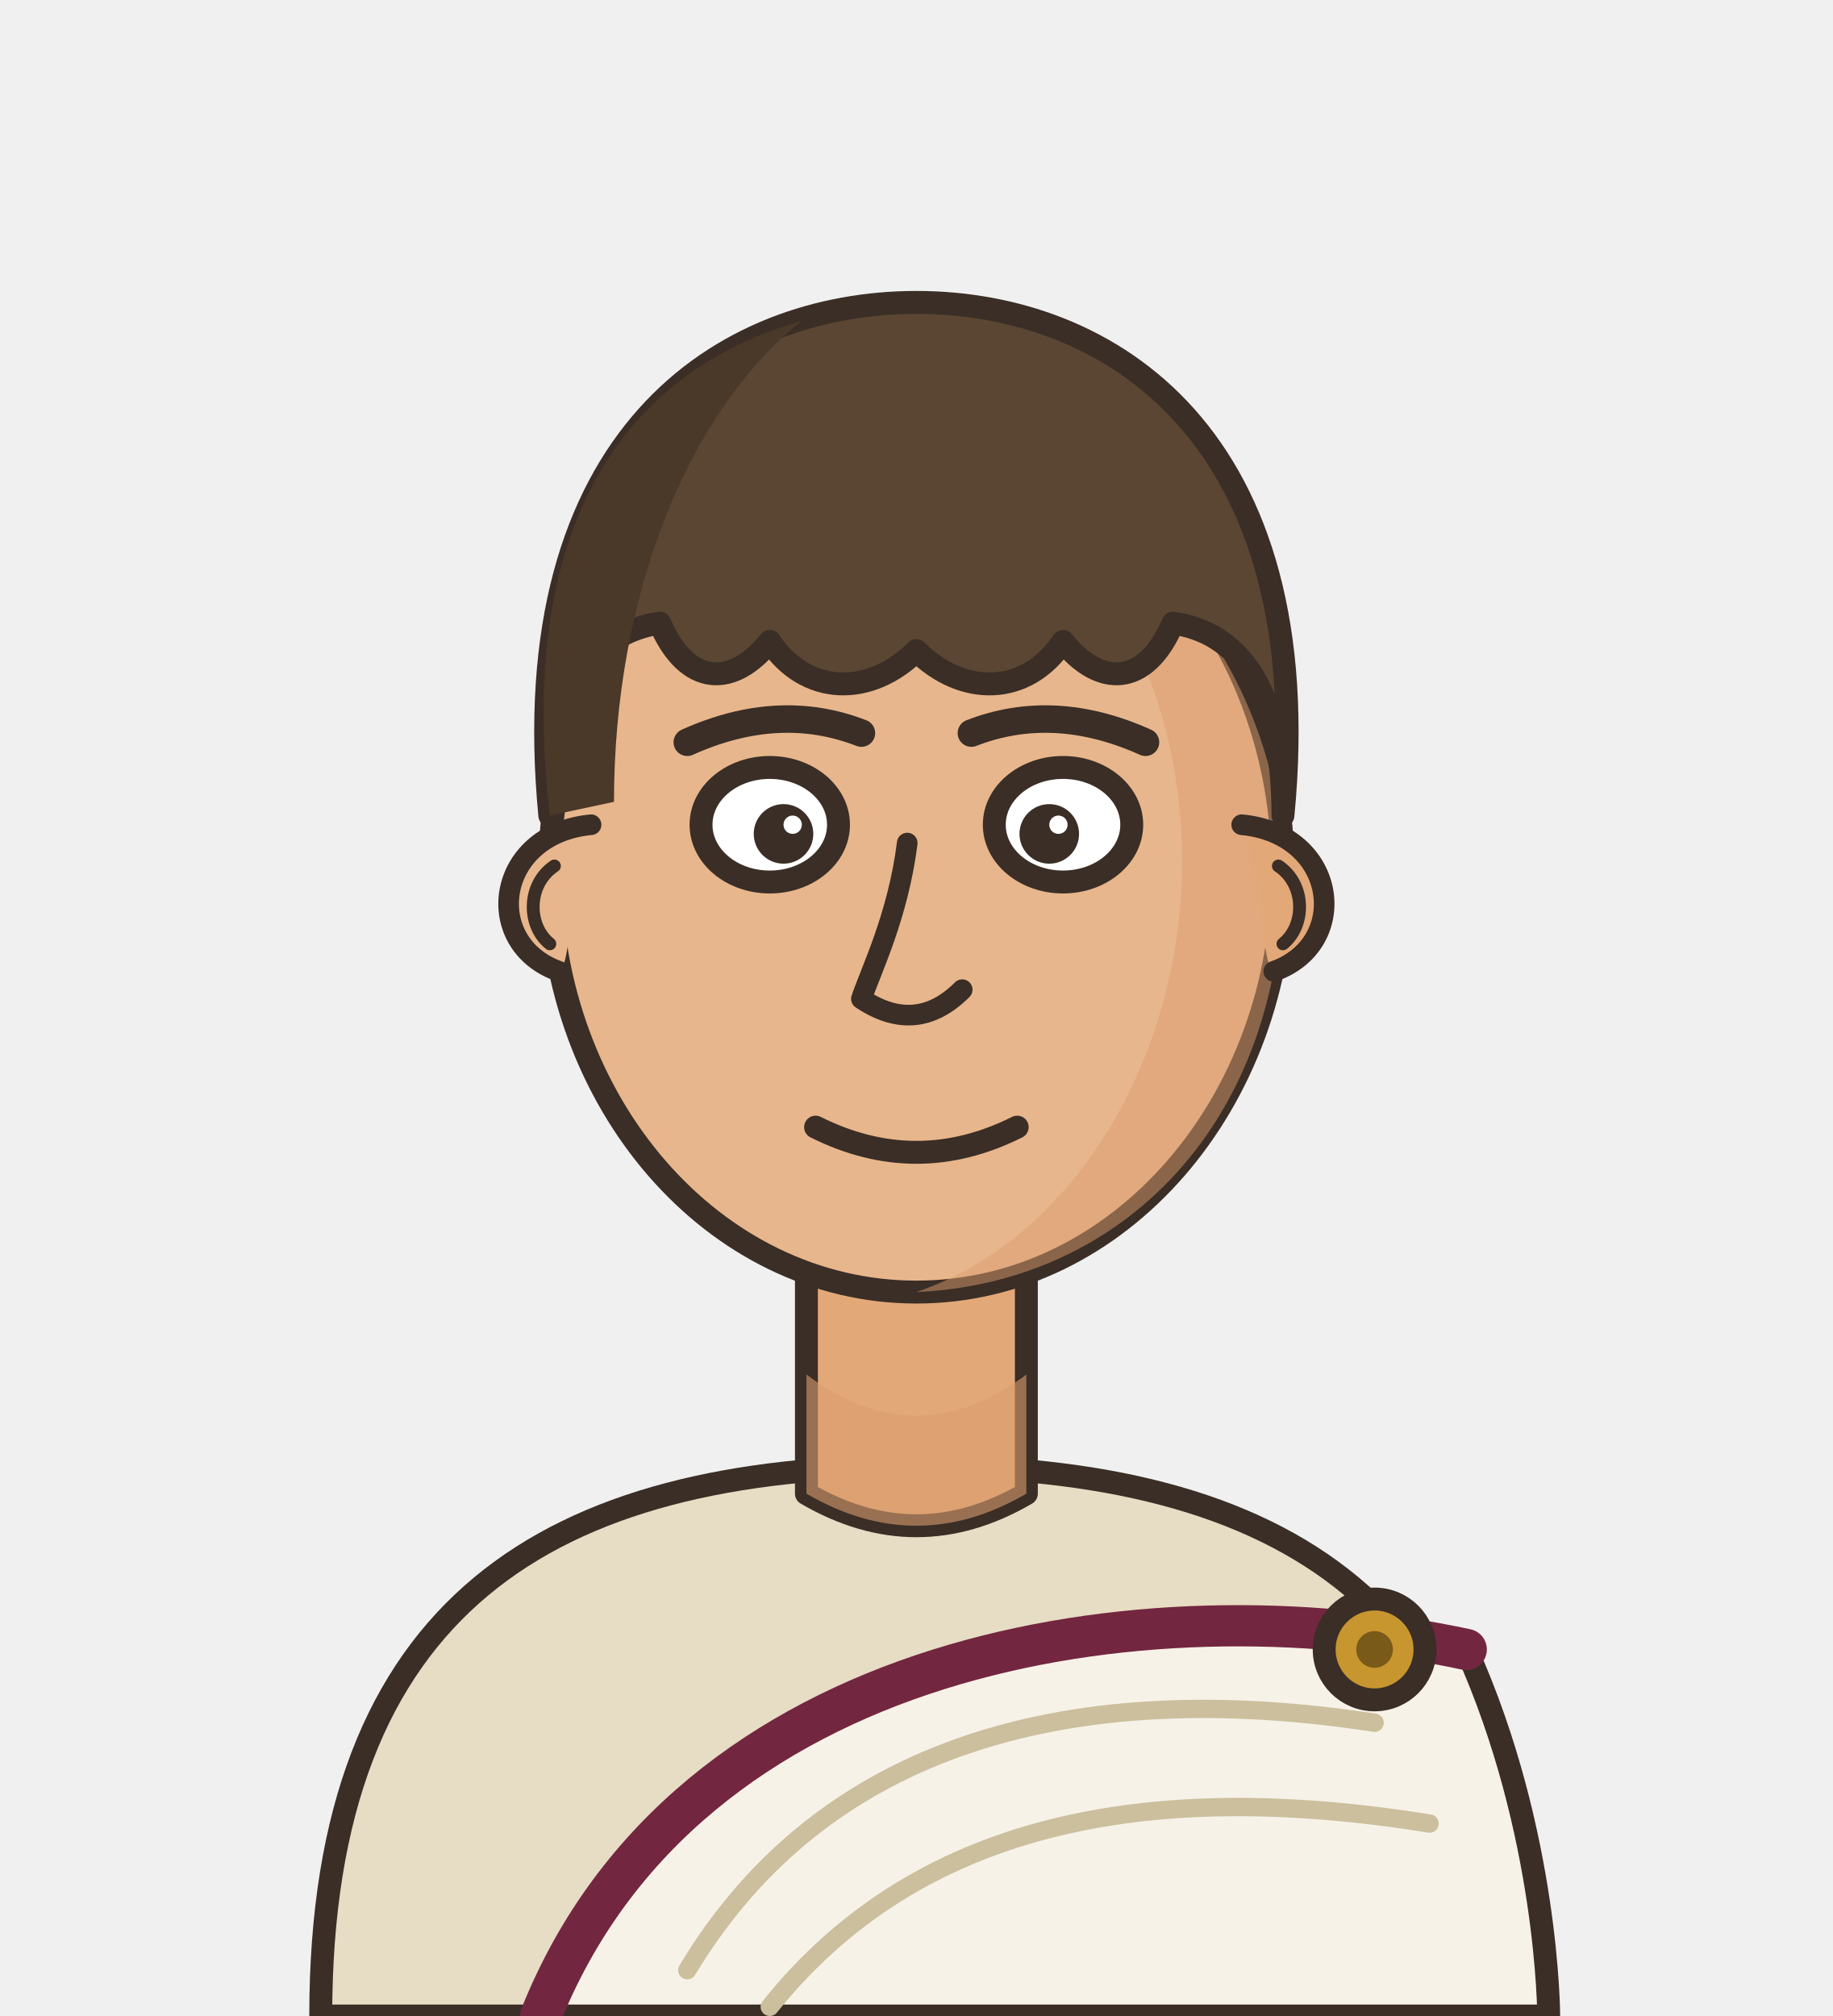
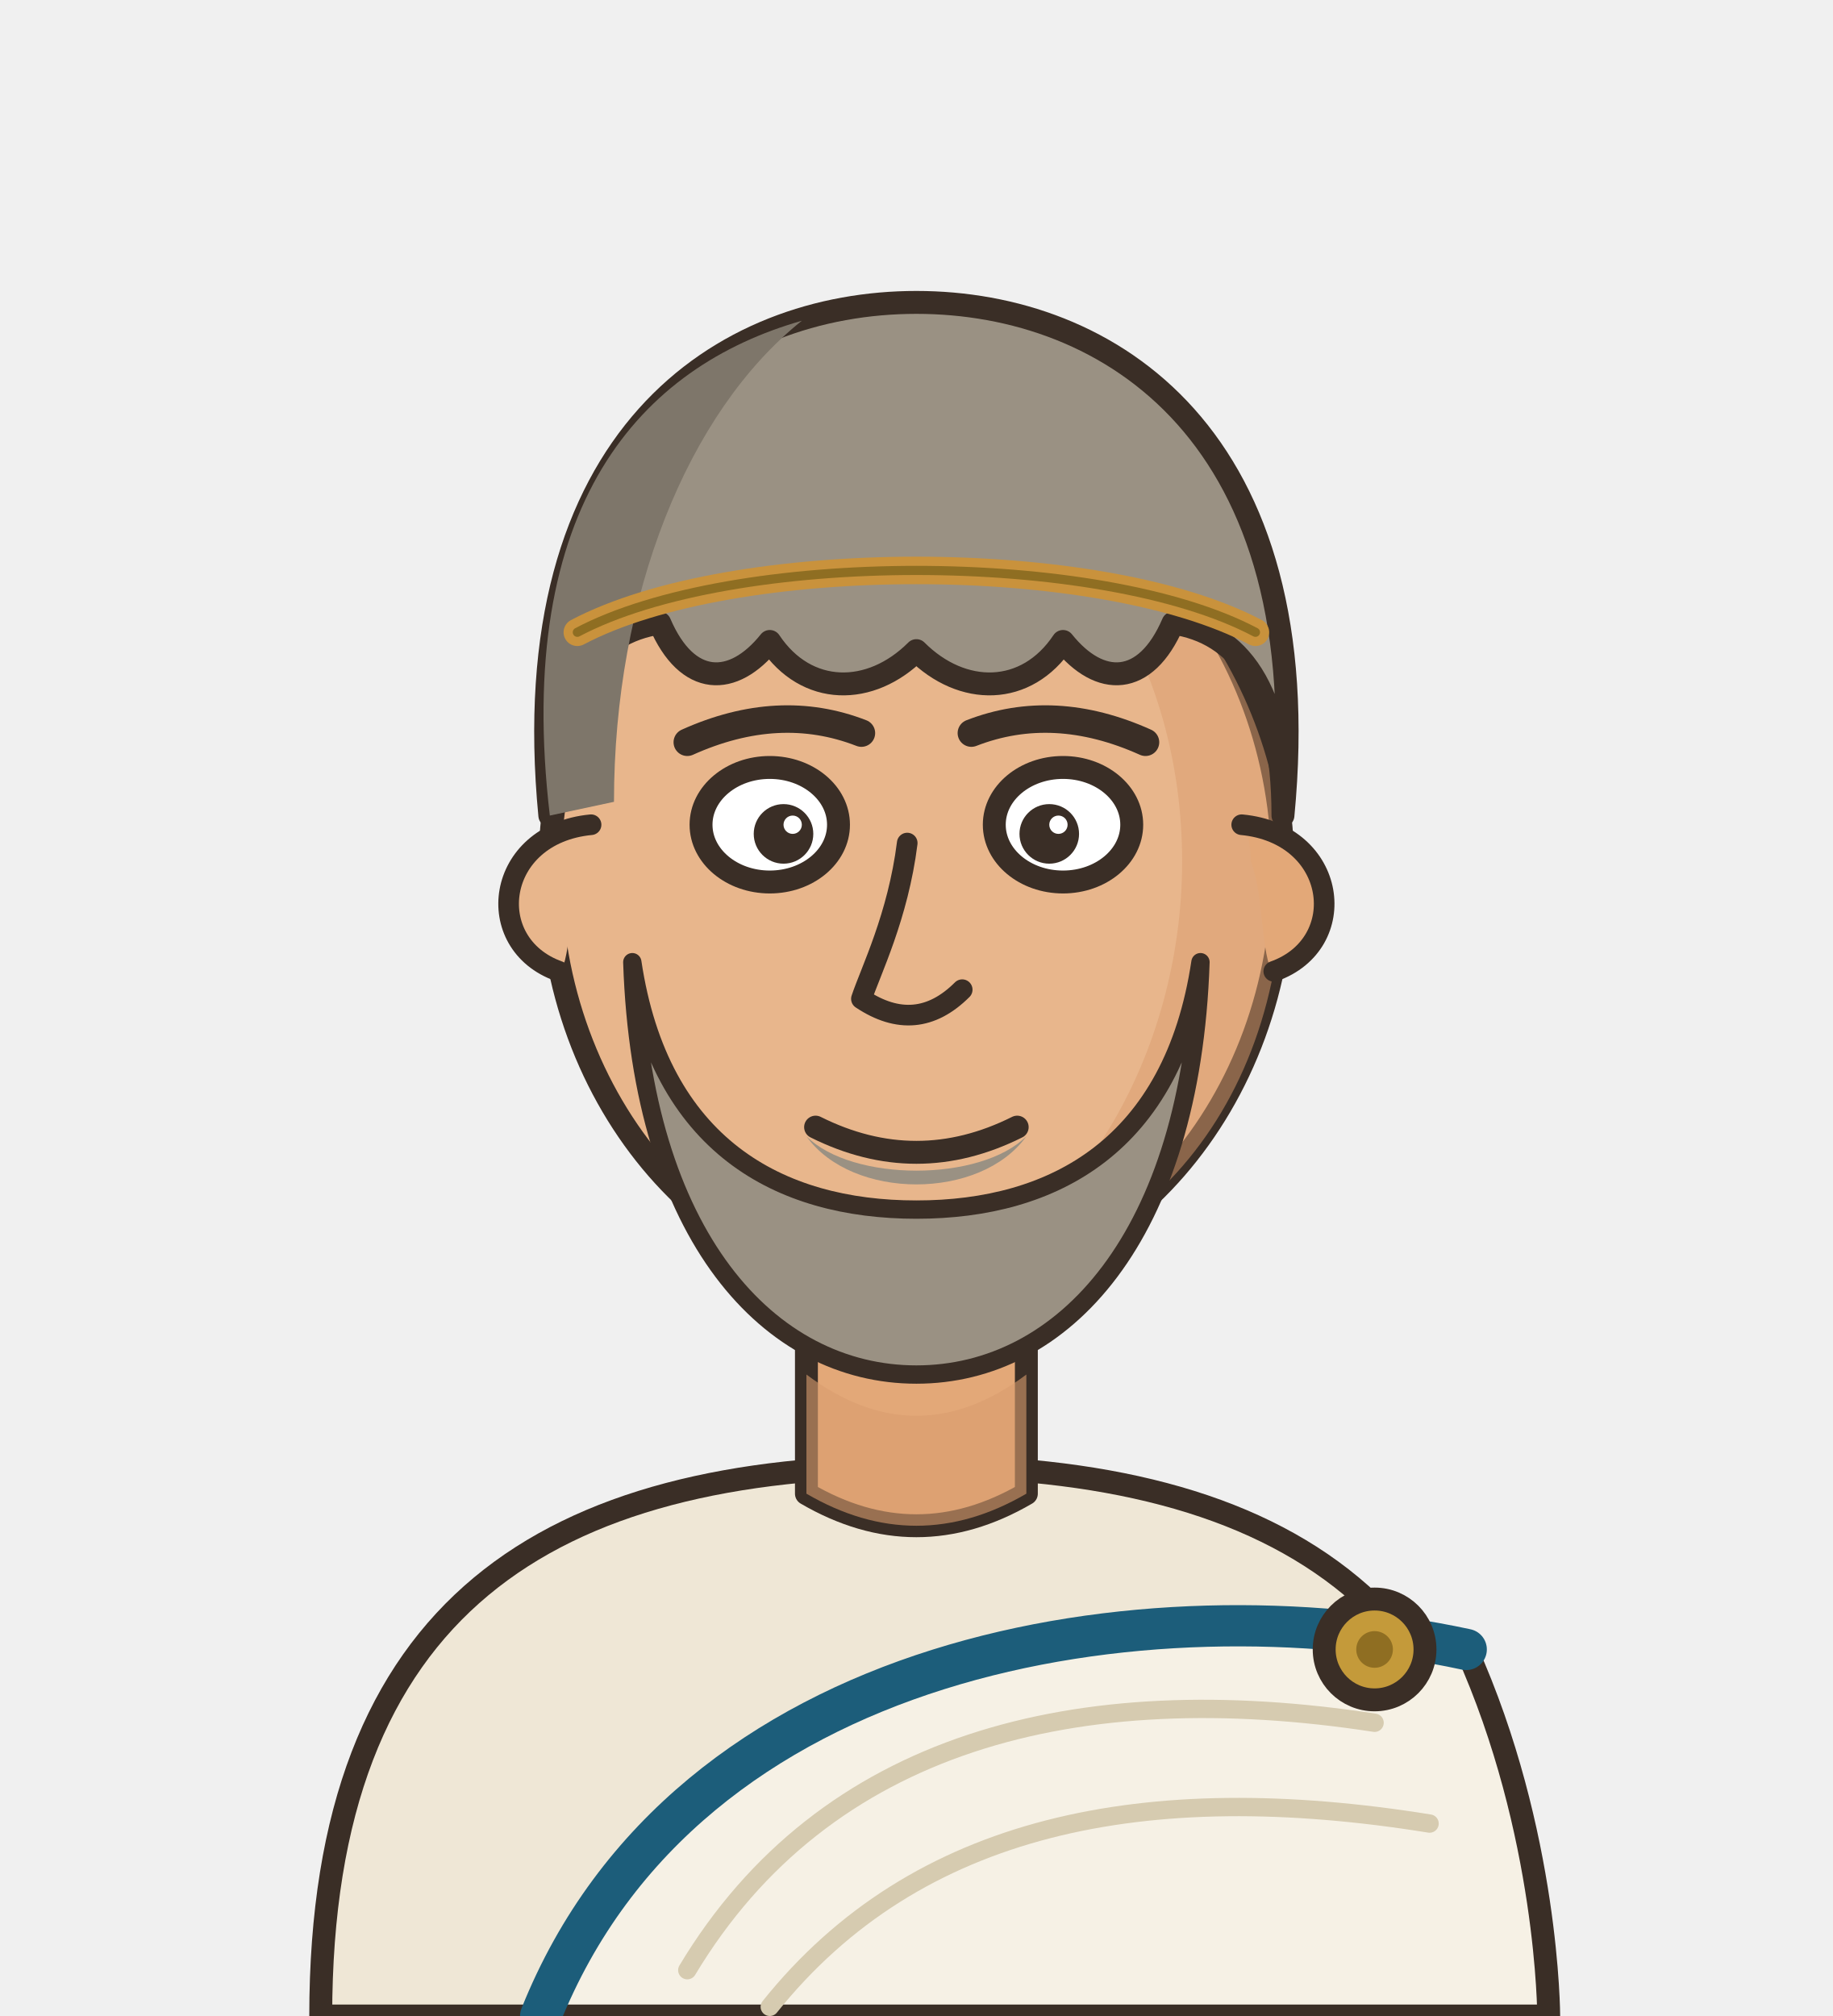
<svg xmlns="http://www.w3.org/2000/svg" width="400" height="440" viewBox="0 0 400 440">
  <g stroke="#3A2E26" stroke-width="5" stroke-linejoin="round" stroke-linecap="round">
-     <path d="M70 440 C70 350 120 320 200 320 C280 320 330 350 330 440 Z" fill="#E7DCC4" />
-     <path d="M118 440 C150 360 250 345 320 360 C338 400 338 440 338 440 Z" fill="#F7F2E8" />
-     <path d="M150 430 C180 380 235 366 300 376" fill="none" stroke="#CBBF9E" stroke-width="4" />
-     <path d="M168 438 C200 398 250 388 312 398" fill="none" stroke="#CBBF9E" stroke-width="4" />
-     <path d="M118 440 C150 360 250 345 320 360" fill="none" stroke="#732640" stroke-width="9" />
-     <circle cx="300" cy="360" r="11" fill="#C8962F" />
-     <circle cx="300" cy="360" r="4" fill="#7A5A18" stroke="none" />
+     <path d="M70 440 C70 350 120 320 200 320 C280 320 330 350 330 440 Z" fill="#EFE7D6" />
+     <path d="M118 440 C150 360 250 345 320 360 C338 400 338 440 338 440 Z" fill="#F6F1E5" />
+     <path d="M150 430 C180 380 235 366 300 376" fill="none" stroke="#D6CBB0" stroke-width="4" />
+     <path d="M168 438 C200 398 250 388 312 398" fill="none" stroke="#D6CBB0" stroke-width="4" />
+     <path d="M118 440 C150 360 250 345 320 360" fill="none" stroke="#1C5D7A" stroke-width="9" />
+     <circle cx="300" cy="360" r="11" fill="#C49A3A" />
+     <circle cx="300" cy="360" r="4" fill="#8F6E22" stroke="none" />
    <path d="M176 274 L176 326 Q200 340 224 326 L224 274 Z" fill="#E3A878" />
    <path d="M176 300 Q200 318 224 300 L224 326 Q200 340 176 326 Z" fill="#D99C6E" stroke="none" opacity="0.6" />
    <ellipse cx="200" cy="190" rx="80" ry="92" fill="#E8B68C" />
    <path d="M200 100 C250 104 280 150 280 190 C280 245 245 280 200 282 C235 270 258 230 258 188 C258 145 235 108 200 100 Z" fill="#D99C6E" stroke="none" opacity="0.5" />
    <path d="M129 179 C107 180 103 207 122 213 C125 208 124 196 127 188 C127 184 128 181 129 179 Z" fill="#E8B68C" stroke="none" />
    <path d="M271 179 C293 180 297 207 278 213 C275 208 276 196 273 188 C273 184 272 181 271 179 Z" fill="#E3A878" stroke="none" />
    <path d="M129 180 C108 182 105 206 122 212" fill="none" stroke="#3A2E26" stroke-width="4.5" />
    <path d="M271 180 C292 182 295 206 278 212" fill="none" stroke="#3A2E26" stroke-width="4.5" />
-     <path d="M121 189 C115 193 115 202 120 206" fill="none" stroke="#3A2E26" stroke-width="2.8" />
-     <path d="M279 189 C285 193 285 202 280 206" fill="none" stroke="#3A2E26" stroke-width="2.8" />
-     <path d="M120 178 C112 95 158 66 200 66 C242 66 288 95 280 178 C280 150 270 138 256 136 C250 150 240 150 232 140 C224 152 210 152 200 142 C190 152 176 152 168 140 C160 150 150 150 144 136 C130 138 120 150 120 178 Z" fill="#5A4632" />
-     <path d="M120 178 C112 110 140 80 175 70 C150 90 134 130 134 175 Z" fill="#4A3829" stroke="none" />
+     <path d="M120 178 C112 95 158 66 200 66 C242 66 288 95 280 178 C280 150 270 138 256 136 C250 150 240 150 232 140 C224 152 210 152 200 142 C190 152 176 152 168 140 C160 150 150 150 144 136 C130 138 120 150 120 178 Z" fill="#9A9183" />
+     <path d="M120 178 C112 110 140 80 175 70 C150 90 134 130 134 175 Z" fill="#7E766A" stroke="none" />
+     <path d="M126 138 C160 120 240 120 274 138" fill="none" stroke="#C9923C" stroke-width="6" />
+     <path d="M126 138 C160 120 240 120 274 138" fill="none" stroke="#8F6E22" stroke-width="2" />
+     <path d="M138 210 C140 270 168 300 200 300 C232 300 260 270 262 210 C256 250 230 264 200 264 C170 264 144 250 138 210 Z" fill="#9A9183" stroke="#3A2E26" stroke-width="4" />
+     <path d="M176 248 C186 258 214 258 224 248 C214 262 186 262 176 248 Z" fill="#9A9183" stroke="none" />
    <path d="M150 162 Q170 153 188 160" fill="none" stroke="#3A2E26" stroke-width="6" />
    <path d="M212 160 Q230 153 250 162" fill="none" stroke="#3A2E26" stroke-width="6" />
    <ellipse cx="168" cy="180" rx="15" ry="12.5" fill="#fff" />
    <circle cx="171" cy="182" r="6.5" fill="#3A2E26" stroke="none" />
    <circle cx="173" cy="180" r="2" fill="#fff" stroke="none" />
    <ellipse cx="232" cy="180" rx="15" ry="12.5" fill="#fff" />
    <circle cx="229" cy="182" r="6.5" fill="#3A2E26" stroke="none" />
    <circle cx="231" cy="180" r="2" fill="#fff" stroke="none" />
    <path d="M198 184 C196 200 190 212 188 218 Q200 226 210 216" fill="none" stroke="#3A2E26" stroke-width="4.5" />
    <path d="M178 246 Q200 257 222 246" fill="none" stroke="#3A2E26" stroke-width="5" />
  </g>
</svg>
